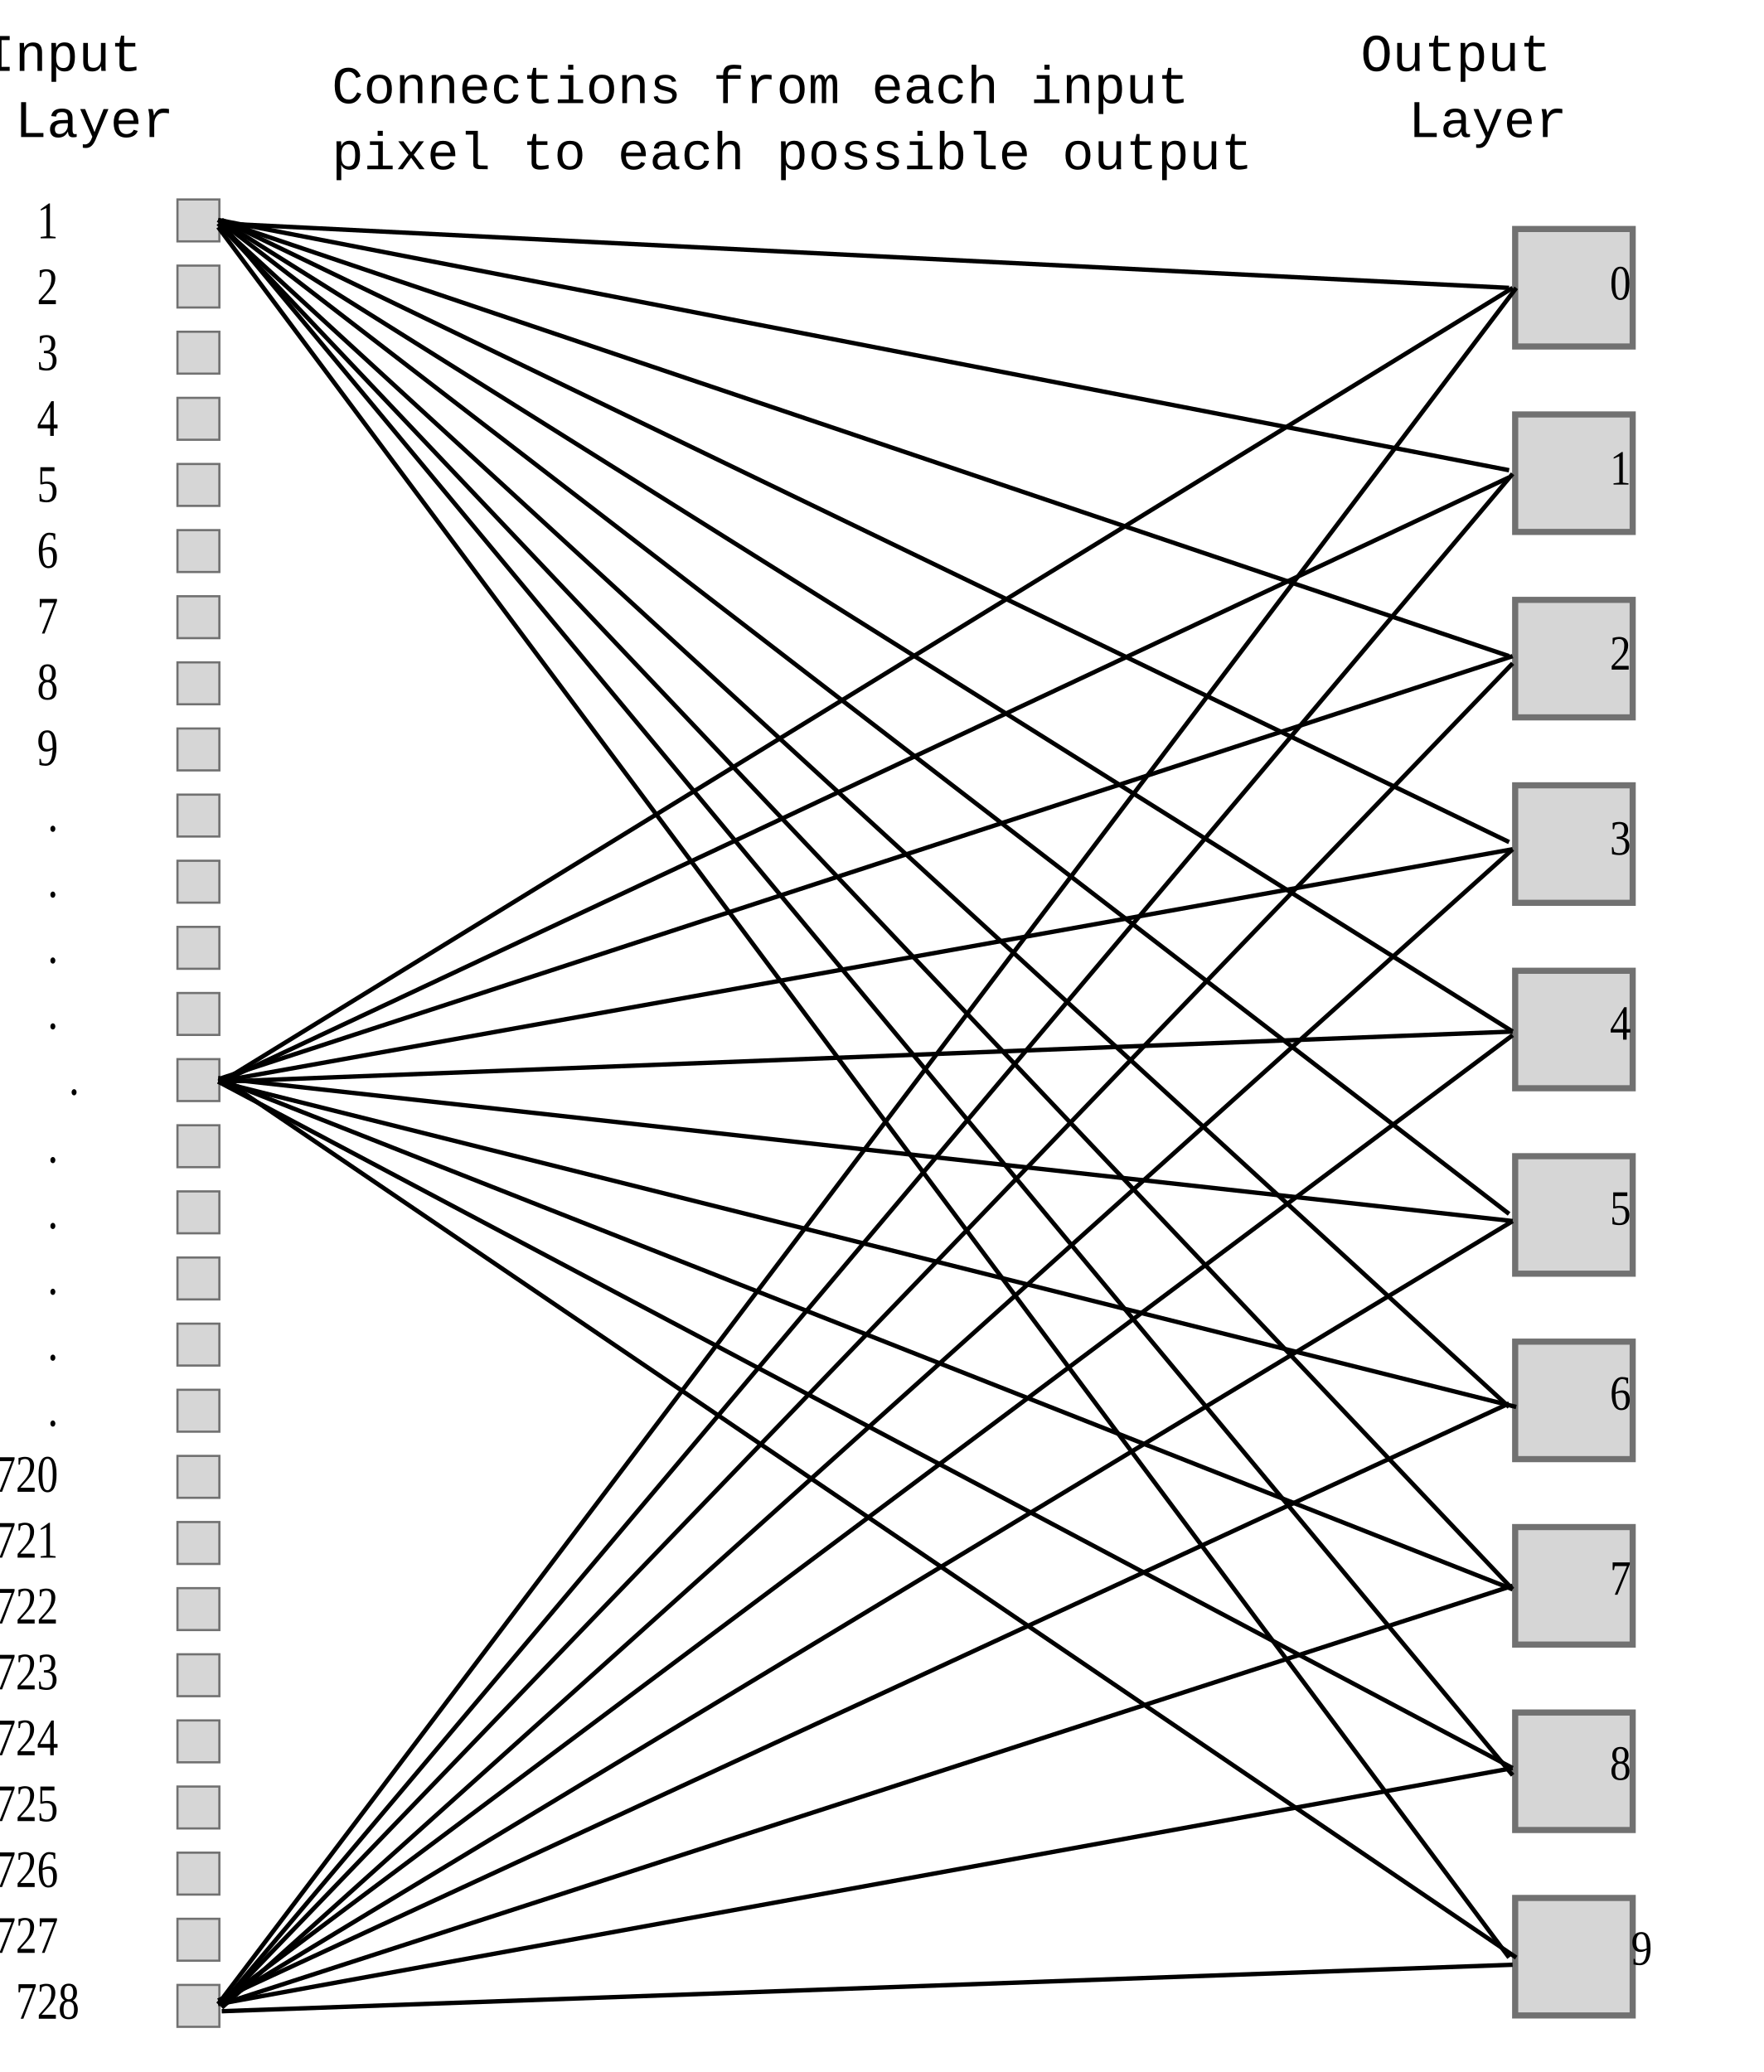
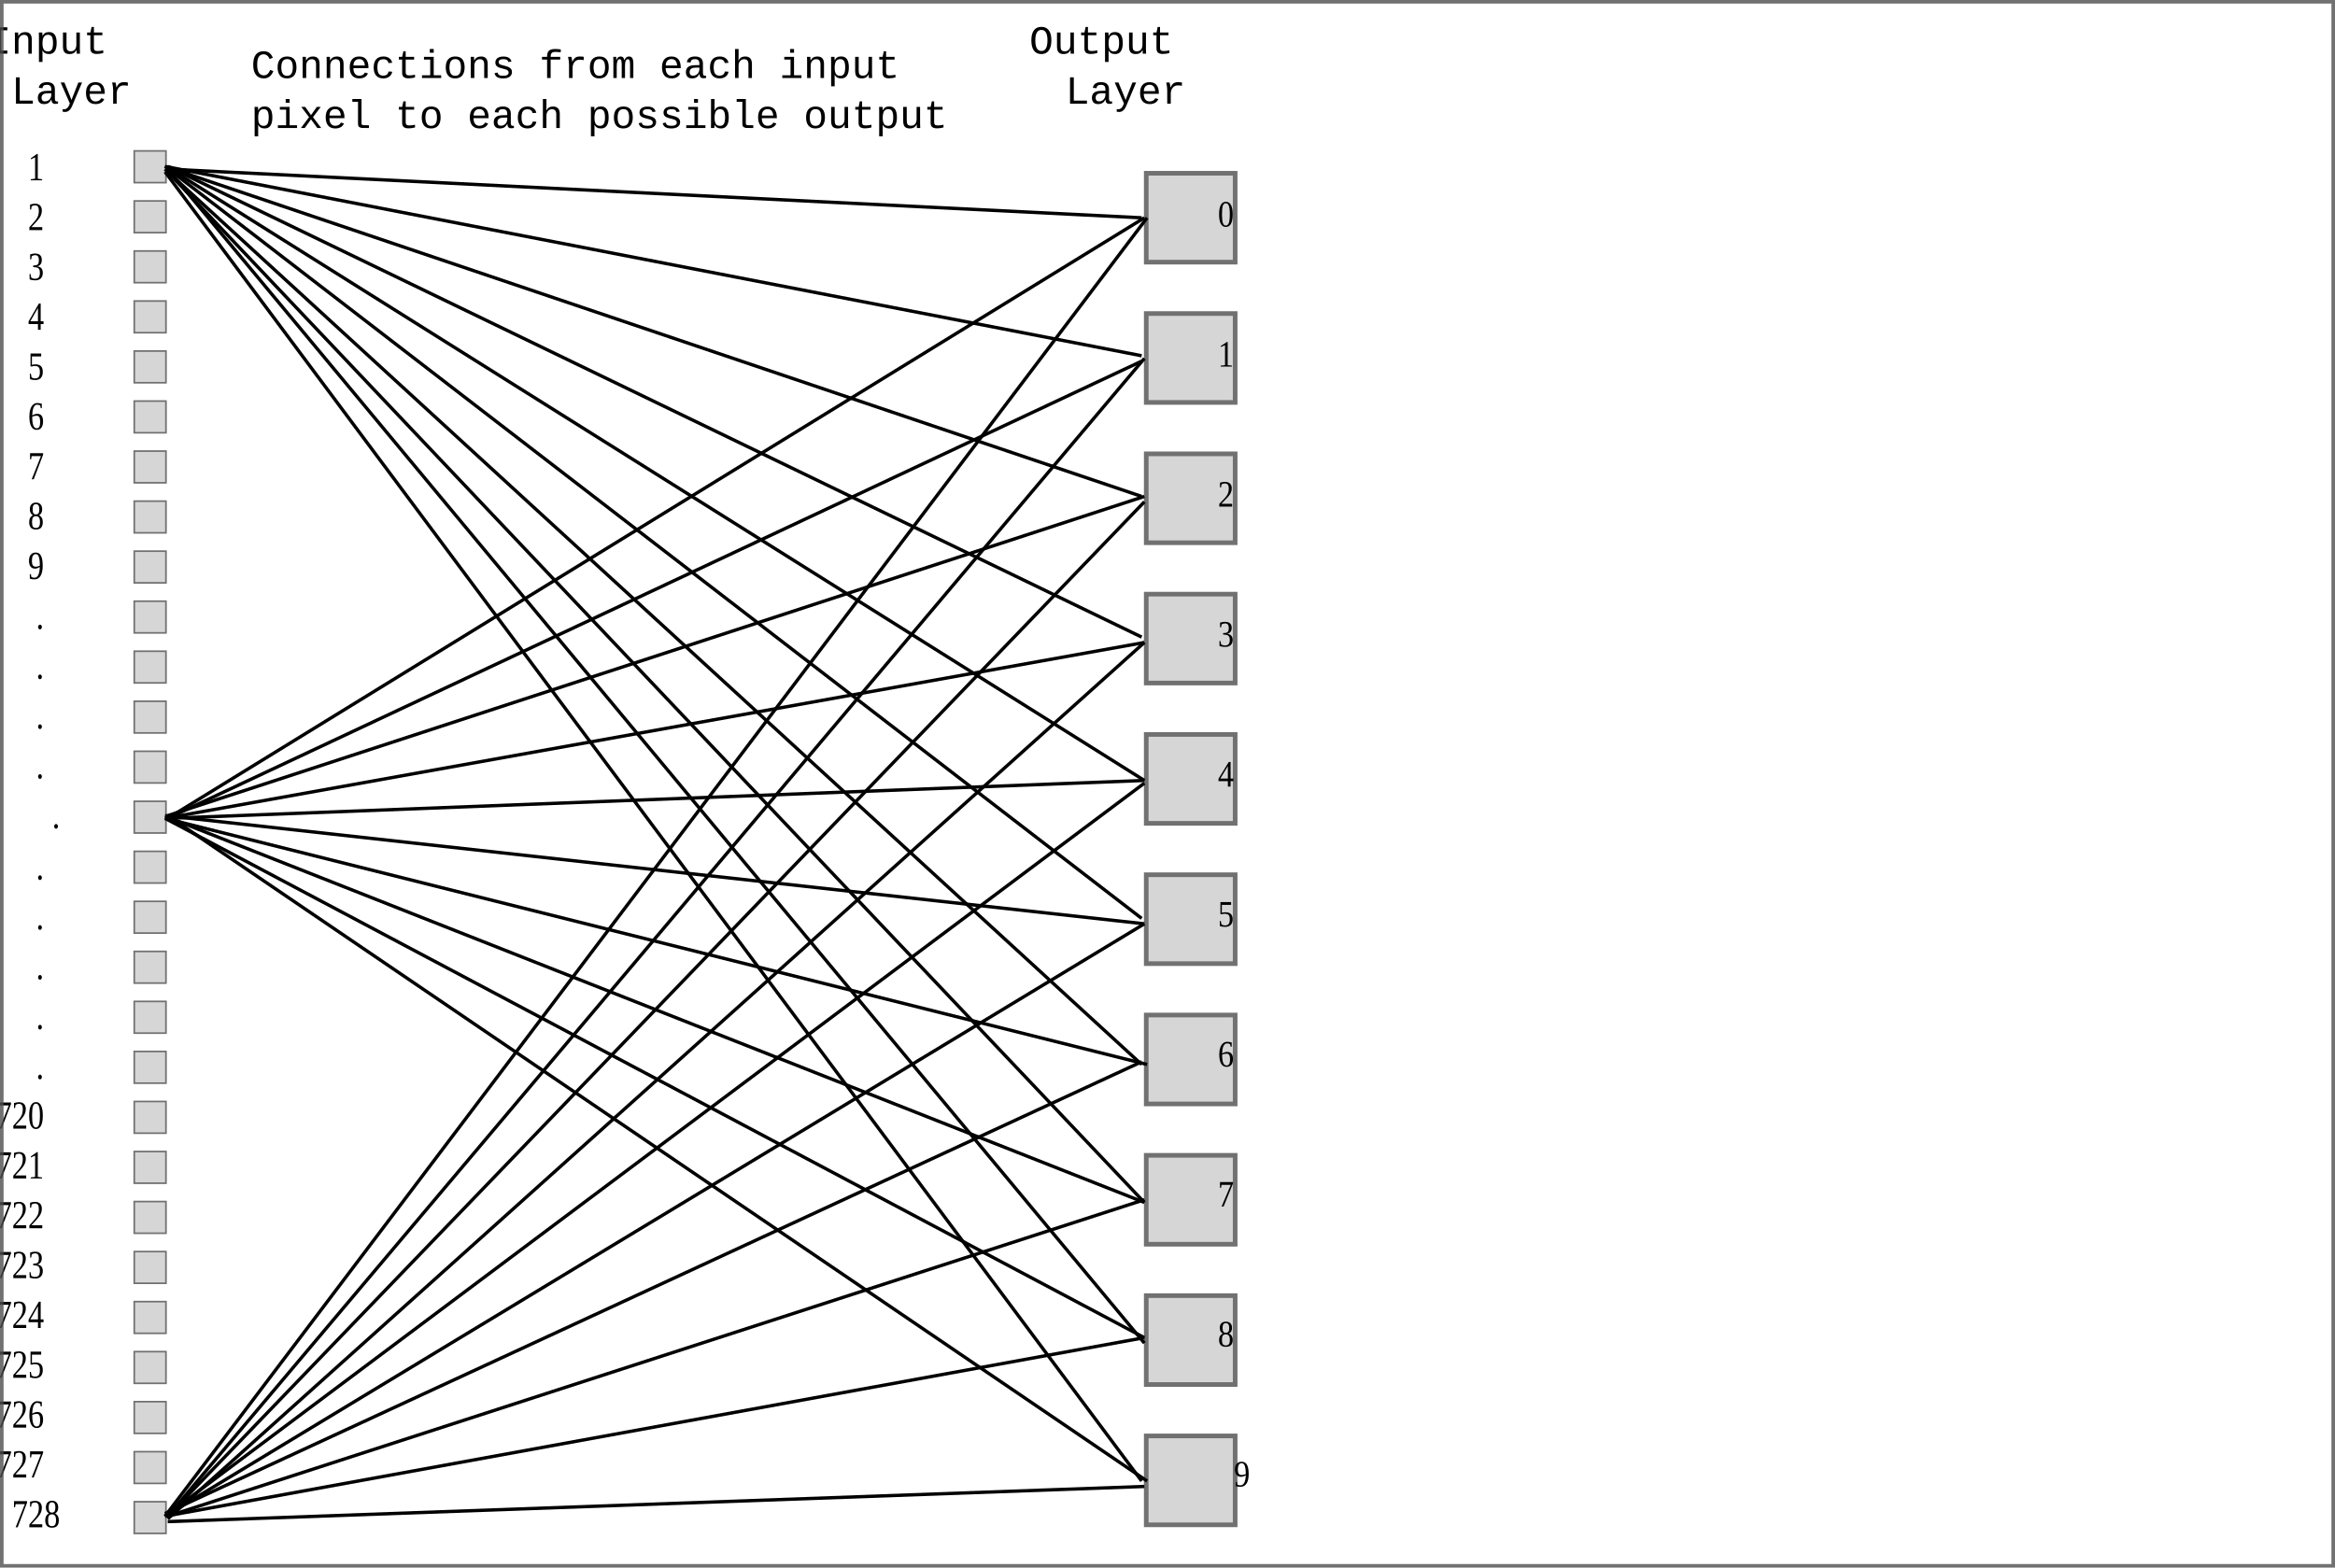
- <svg xmlns="http://www.w3.org/2000/svg" width="400" height="470" id="svg2" version="1.1">
+ <svg xmlns="http://www.w3.org/2000/svg" width="700" height="470" id="svg2" version="1.1">
  <defs id="defs4" />
  <g id="layer1" transform="translate(0,-582.3622)">
    <rect style="opacity:0.8;color:#000000;fill:#cccccc;stroke:#4d4d4d;stroke-width:0.496;stroke-linejoin:miter;stroke-miterlimit:4;stroke-opacity:1;stroke-dasharray:none;stroke-dashoffset:0;marker:none;visibility:visible;display:inline;overflow:visible;enable-background:accumulate" id="rect2985-6-4" width="9.504" height="9.504" x="40.248" y="1032.61" />
    <rect style="opacity:0.8;color:#000000;fill:#cccccc;stroke:#4d4d4d;stroke-width:0.496;stroke-linejoin:miter;stroke-miterlimit:4;stroke-opacity:1;stroke-dasharray:none;stroke-dashoffset:0;marker:none;visibility:visible;display:inline;overflow:visible;enable-background:accumulate" id="rect2985-6-2-4" width="9.504" height="9.504" x="40.248" y="1017.61" />
    <rect style="opacity:0.8;color:#000000;fill:#cccccc;stroke:#4d4d4d;stroke-width:0.496;stroke-linejoin:miter;stroke-miterlimit:4;stroke-opacity:1;stroke-dasharray:none;stroke-dashoffset:0;marker:none;visibility:visible;display:inline;overflow:visible;enable-background:accumulate" id="rect2985-6-9-3" width="9.504" height="9.504" x="40.248" y="1002.61" />
    <rect style="opacity:0.8;color:#000000;fill:#cccccc;stroke:#4d4d4d;stroke-width:0.496;stroke-linejoin:miter;stroke-miterlimit:4;stroke-opacity:1;stroke-dasharray:none;stroke-dashoffset:0;marker:none;visibility:visible;display:inline;overflow:visible;enable-background:accumulate" id="rect2985-6-2-5-7" width="9.504" height="9.504" x="40.248" y="987.61" />
    <rect style="opacity:0.8;color:#000000;fill:#cccccc;stroke:#4d4d4d;stroke-width:0.496;stroke-linejoin:miter;stroke-miterlimit:4;stroke-opacity:1;stroke-dasharray:none;stroke-dashoffset:0;marker:none;visibility:visible;display:inline;overflow:visible;enable-background:accumulate" id="rect2985-6-43" width="9.504" height="9.504" x="40.248" y="972.61" />
    <rect style="opacity:0.8;color:#000000;fill:#cccccc;stroke:#4d4d4d;stroke-width:0.496;stroke-linejoin:miter;stroke-miterlimit:4;stroke-opacity:1;stroke-dasharray:none;stroke-dashoffset:0;marker:none;visibility:visible;display:inline;overflow:visible;enable-background:accumulate" id="rect2985-6-2-9" width="9.504" height="9.504" x="40.248" y="957.61" />
    <rect style="opacity:0.8;color:#000000;fill:#cccccc;stroke:#4d4d4d;stroke-width:0.496;stroke-linejoin:miter;stroke-miterlimit:4;stroke-opacity:1;stroke-dasharray:none;stroke-dashoffset:0;marker:none;visibility:visible;display:inline;overflow:visible;enable-background:accumulate" id="rect2985-6-9-1" width="9.504" height="9.504" x="40.248" y="942.61" />
    <rect style="opacity:0.8;color:#000000;fill:#cccccc;stroke:#4d4d4d;stroke-width:0.496;stroke-linejoin:miter;stroke-miterlimit:4;stroke-opacity:1;stroke-dasharray:none;stroke-dashoffset:0;marker:none;visibility:visible;display:inline;overflow:visible;enable-background:accumulate" id="rect2985-6-2-5-5" width="9.504" height="9.504" x="40.248" y="927.61" />
    <rect style="opacity:0.8;color:#000000;fill:#cccccc;stroke:#4d4d4d;stroke-width:0.496;stroke-linejoin:miter;stroke-miterlimit:4;stroke-opacity:1;stroke-dasharray:none;stroke-dashoffset:0;marker:none;visibility:visible;display:inline;overflow:visible;enable-background:accumulate" id="rect2985-6-4-4" width="9.504" height="9.504" x="40.248" y="912.61" />
    <rect style="opacity:0.8;color:#000000;fill:#cccccc;stroke:#4d4d4d;stroke-width:0.496;stroke-linejoin:miter;stroke-miterlimit:4;stroke-opacity:1;stroke-dasharray:none;stroke-dashoffset:0;marker:none;visibility:visible;display:inline;overflow:visible;enable-background:accumulate" id="rect2985-6-2-4-3" width="9.504" height="9.504" x="40.248" y="897.61" />
    <rect style="opacity:0.8;color:#000000;fill:#cccccc;stroke:#4d4d4d;stroke-width:0.496;stroke-linejoin:miter;stroke-miterlimit:4;stroke-opacity:1;stroke-dasharray:none;stroke-dashoffset:0;marker:none;visibility:visible;display:inline;overflow:visible;enable-background:accumulate" id="rect2985-6-9-3-2" width="9.504" height="9.504" x="40.248" y="882.61" />
    <rect style="opacity:0.8;color:#000000;fill:#cccccc;stroke:#4d4d4d;stroke-width:0.496;stroke-linejoin:miter;stroke-miterlimit:4;stroke-opacity:1;stroke-dasharray:none;stroke-dashoffset:0;marker:none;visibility:visible;display:inline;overflow:visible;enable-background:accumulate" id="rect2985-6-2-5-7-9" width="9.504" height="9.504" x="40.248" y="867.61" />
    <rect style="opacity:0.8;color:#000000;fill:#cccccc;stroke:#4d4d4d;stroke-width:0.496;stroke-linejoin:miter;stroke-miterlimit:4;stroke-opacity:1;stroke-dasharray:none;stroke-dashoffset:0;marker:none;visibility:visible;display:inline;overflow:visible;enable-background:accumulate" id="rect2985-6-6" width="9.504" height="9.504" x="40.248" y="852.61" />
    <rect style="opacity:0.8;color:#000000;fill:#cccccc;stroke:#4d4d4d;stroke-width:0.496;stroke-linejoin:miter;stroke-miterlimit:4;stroke-opacity:1;stroke-dasharray:none;stroke-dashoffset:0;marker:none;visibility:visible;display:inline;overflow:visible;enable-background:accumulate" id="rect2985-6-2-58" width="9.504" height="9.504" x="40.248" y="837.61" />
    <rect style="opacity:0.8;color:#000000;fill:#cccccc;stroke:#4d4d4d;stroke-width:0.496;stroke-linejoin:miter;stroke-miterlimit:4;stroke-opacity:1;stroke-dasharray:none;stroke-dashoffset:0;marker:none;visibility:visible;display:inline;overflow:visible;enable-background:accumulate" id="rect2985-6-9-6" width="9.504" height="9.504" x="40.248" y="822.61" />
    <rect style="opacity:0.8;color:#000000;fill:#cccccc;stroke:#4d4d4d;stroke-width:0.496;stroke-linejoin:miter;stroke-miterlimit:4;stroke-opacity:1;stroke-dasharray:none;stroke-dashoffset:0;marker:none;visibility:visible;display:inline;overflow:visible;enable-background:accumulate" id="rect2985-6-2-5-1" width="9.504" height="9.504" x="40.248" y="807.61" />
    <rect style="opacity:0.8;color:#000000;fill:#cccccc;stroke:#4d4d4d;stroke-width:0.496;stroke-linejoin:miter;stroke-miterlimit:4;stroke-opacity:1;stroke-dasharray:none;stroke-dashoffset:0;marker:none;visibility:visible;display:inline;overflow:visible;enable-background:accumulate" id="rect2985-6-4-9" width="9.504" height="9.504" x="40.248" y="792.61" />
    <rect style="opacity:0.8;color:#000000;fill:#cccccc;stroke:#4d4d4d;stroke-width:0.496;stroke-linejoin:miter;stroke-miterlimit:4;stroke-opacity:1;stroke-dasharray:none;stroke-dashoffset:0;marker:none;visibility:visible;display:inline;overflow:visible;enable-background:accumulate" id="rect2985-6-2-4-37" width="9.504" height="9.504" x="40.248" y="777.61" />
    <rect style="opacity:0.8;color:#000000;fill:#cccccc;stroke:#4d4d4d;stroke-width:0.496;stroke-linejoin:miter;stroke-miterlimit:4;stroke-opacity:1;stroke-dasharray:none;stroke-dashoffset:0;marker:none;visibility:visible;display:inline;overflow:visible;enable-background:accumulate" id="rect2985-6-9-3-3" width="9.504" height="9.504" x="40.248" y="762.61" />
    <rect style="opacity:0.8;color:#000000;fill:#cccccc;stroke:#4d4d4d;stroke-width:0.496;stroke-linejoin:miter;stroke-miterlimit:4;stroke-opacity:1;stroke-dasharray:none;stroke-dashoffset:0;marker:none;visibility:visible;display:inline;overflow:visible;enable-background:accumulate" id="rect2985-6-2-5-7-2" width="9.504" height="9.504" x="40.248" y="747.61" />
    <rect style="opacity:0.8;color:#000000;fill:#cccccc;stroke:#4d4d4d;stroke-width:0.496;stroke-linejoin:miter;stroke-miterlimit:4;stroke-opacity:1;stroke-dasharray:none;stroke-dashoffset:0;marker:none;visibility:visible;display:inline;overflow:visible;enable-background:accumulate" id="rect2985-6-43-8" width="9.504" height="9.504" x="40.248" y="732.61" />
    <rect style="opacity:0.8;color:#000000;fill:#cccccc;stroke:#4d4d4d;stroke-width:0.496;stroke-linejoin:miter;stroke-miterlimit:4;stroke-opacity:1;stroke-dasharray:none;stroke-dashoffset:0;marker:none;visibility:visible;display:inline;overflow:visible;enable-background:accumulate" id="rect2985-6-2-9-3" width="9.504" height="9.504" x="40.248" y="717.61" />
    <rect style="opacity:0.8;color:#000000;fill:#cccccc;stroke:#4d4d4d;stroke-width:0.496;stroke-linejoin:miter;stroke-miterlimit:4;stroke-opacity:1;stroke-dasharray:none;stroke-dashoffset:0;marker:none;visibility:visible;display:inline;overflow:visible;enable-background:accumulate" id="rect2985-6-9-1-5" width="9.504" height="9.504" x="40.248" y="702.61" />
    <rect style="opacity:0.8;color:#000000;fill:#cccccc;stroke:#4d4d4d;stroke-width:0.496;stroke-linejoin:miter;stroke-miterlimit:4;stroke-opacity:1;stroke-dasharray:none;stroke-dashoffset:0;marker:none;visibility:visible;display:inline;overflow:visible;enable-background:accumulate" id="rect2985-6-2-5-5-7" width="9.504" height="9.504" x="40.248" y="687.61" />
    <rect style="opacity:0.8;color:#000000;fill:#cccccc;stroke:#4d4d4d;stroke-width:0.496;stroke-linejoin:miter;stroke-miterlimit:4;stroke-opacity:1;stroke-dasharray:none;stroke-dashoffset:0;marker:none;visibility:visible;display:inline;overflow:visible;enable-background:accumulate" id="rect2985-6-4-4-7" width="9.504" height="9.504" x="40.248" y="672.61" />
    <rect style="opacity:0.8;color:#000000;fill:#cccccc;stroke:#4d4d4d;stroke-width:0.496;stroke-linejoin:miter;stroke-miterlimit:4;stroke-opacity:1;stroke-dasharray:none;stroke-dashoffset:0;marker:none;visibility:visible;display:inline;overflow:visible;enable-background:accumulate" id="rect2985-6-2-4-3-9" width="9.504" height="9.504" x="40.248" y="657.61" />
    <rect style="opacity:0.8;color:#000000;fill:#cccccc;stroke:#4d4d4d;stroke-width:0.496;stroke-linejoin:miter;stroke-miterlimit:4;stroke-opacity:1;stroke-dasharray:none;stroke-dashoffset:0;marker:none;visibility:visible;display:inline;overflow:visible;enable-background:accumulate" id="rect2985-6-9-3-2-9" width="9.504" height="9.504" x="40.248" y="642.61" />
    <rect style="opacity:0.8;color:#000000;fill:#cccccc;stroke:#4d4d4d;stroke-width:0.496;stroke-linejoin:miter;stroke-miterlimit:4;stroke-opacity:1;stroke-dasharray:none;stroke-dashoffset:0;marker:none;visibility:visible;display:inline;overflow:visible;enable-background:accumulate" id="rect2985-6-2-5-7-9-2" width="9.504" height="9.504" x="40.248" y="627.61" />
    <g id="g15551" transform="matrix(2.804281,0,0,2.804281,-876.9276,-1125.689)">
      <rect y="642.61" x="435.248" height="9.504" width="9.504" id="rect2985-4-7-9-9-3-8-3-1-5" style="opacity:0.8;color:#000000;fill:#cccccc;stroke:#4d4d4d;stroke-width:0.496;stroke-linejoin:miter;stroke-miterlimit:4;stroke-opacity:1;stroke-dasharray:none;stroke-dashoffset:0;marker:none;visibility:visible;display:inline;overflow:visible;enable-background:accumulate" />
      <rect y="762.61" x="435.248" height="9.504" width="9.504" id="rect2985-4-7-9-9-3-8-3-6" style="opacity:0.8;color:#000000;fill:#cccccc;stroke:#4d4d4d;stroke-width:0.496;stroke-linejoin:miter;stroke-miterlimit:4;stroke-opacity:1;stroke-dasharray:none;stroke-dashoffset:0;marker:none;visibility:visible;display:inline;overflow:visible;enable-background:accumulate" />
      <rect y="747.61" x="435.248" height="9.504" width="9.504" id="rect2985-4-7-9-9-3-1-8-7-2" style="opacity:0.8;color:#000000;fill:#cccccc;stroke:#4d4d4d;stroke-width:0.496;stroke-linejoin:miter;stroke-miterlimit:4;stroke-opacity:1;stroke-dasharray:none;stroke-dashoffset:0;marker:none;visibility:visible;display:inline;overflow:visible;enable-background:accumulate" />
      <rect y="732.61" x="435.248" height="9.504" width="9.504" id="rect2985-4-7-9-9-3-82-4" style="opacity:0.8;color:#000000;fill:#cccccc;stroke:#4d4d4d;stroke-width:0.496;stroke-linejoin:miter;stroke-miterlimit:4;stroke-opacity:1;stroke-dasharray:none;stroke-dashoffset:0;marker:none;visibility:visible;display:inline;overflow:visible;enable-background:accumulate" />
      <rect y="717.61" x="435.248" height="9.504" width="9.504" id="rect2985-4-7-9-9-3-1-2-4" style="opacity:0.8;color:#000000;fill:#cccccc;stroke:#4d4d4d;stroke-width:0.496;stroke-linejoin:miter;stroke-miterlimit:4;stroke-opacity:1;stroke-dasharray:none;stroke-dashoffset:0;marker:none;visibility:visible;display:inline;overflow:visible;enable-background:accumulate" />
      <rect y="702.61" x="435.248" height="9.504" width="9.504" id="rect2985-4-7-9-9-3-8-34-9" style="opacity:0.8;color:#000000;fill:#cccccc;stroke:#4d4d4d;stroke-width:0.496;stroke-linejoin:miter;stroke-miterlimit:4;stroke-opacity:1;stroke-dasharray:none;stroke-dashoffset:0;marker:none;visibility:visible;display:inline;overflow:visible;enable-background:accumulate" />
      <rect y="687.61" x="435.248" height="9.504" width="9.504" id="rect2985-4-7-9-9-3-1-8-9-6" style="opacity:0.8;color:#000000;fill:#cccccc;stroke:#4d4d4d;stroke-width:0.496;stroke-linejoin:miter;stroke-miterlimit:4;stroke-opacity:1;stroke-dasharray:none;stroke-dashoffset:0;marker:none;visibility:visible;display:inline;overflow:visible;enable-background:accumulate" />
      <rect y="672.61" x="435.248" height="9.504" width="9.504" id="rect2985-4-7-9-9-3-9-1-5" style="opacity:0.8;color:#000000;fill:#cccccc;stroke:#4d4d4d;stroke-width:0.496;stroke-linejoin:miter;stroke-miterlimit:4;stroke-opacity:1;stroke-dasharray:none;stroke-dashoffset:0;marker:none;visibility:visible;display:inline;overflow:visible;enable-background:accumulate" />
      <rect y="657.61" x="435.248" height="9.504" width="9.504" id="rect2985-4-7-9-9-3-1-6-8-0" style="opacity:0.8;color:#000000;fill:#cccccc;stroke:#4d4d4d;stroke-width:0.496;stroke-linejoin:miter;stroke-miterlimit:4;stroke-opacity:1;stroke-dasharray:none;stroke-dashoffset:0;marker:none;visibility:visible;display:inline;overflow:visible;enable-background:accumulate" />
      <rect y="627.61" x="435.248" height="9.504" width="9.504" id="rect2985-4-7-9-9-3-1-8-7-9-1" style="opacity:0.8;color:#000000;fill:#cccccc;stroke:#4d4d4d;stroke-width:0.496;stroke-linejoin:miter;stroke-miterlimit:4;stroke-opacity:1;stroke-dasharray:none;stroke-dashoffset:0;marker:none;visibility:visible;display:inline;overflow:visible;enable-background:accumulate" />
    </g>
    <text xml:space="preserve" style="font-size:10.727px;font-style:normal;font-variant:normal;font-weight:normal;font-stretch:normal;text-align:end;line-height:125%;letter-spacing:0px;word-spacing:0px;writing-mode:lr-tb;text-anchor:end;fill:#000000;fill-opacity:1;stroke:none;font-family:Courier 10 Pitch;-inkscape-font-specification:Courier 10 Pitch" x="33.475" y="571.122" id="text8851-8" transform="scale(0.8974047,1.114324)">
      <tspan id="tspan15597" x="33.475" y="571.122">1</tspan>
      <tspan id="tspan15599" x="33.475" y="584.53">2</tspan>
      <tspan id="tspan15601" x="33.475" y="597.939">3</tspan>
      <tspan id="tspan15603" x="33.475" y="611.348">4</tspan>
      <tspan id="tspan15605" x="33.475" y="624.756">5</tspan>
      <tspan id="tspan15607" x="33.475" y="638.165">6</tspan>
      <tspan id="tspan15609" x="33.475" y="651.574">7</tspan>
      <tspan id="tspan15611" x="33.475" y="664.982">8</tspan>
      <tspan id="tspan15613" x="33.475" y="678.391">9</tspan>
      <tspan id="tspan15615" x="33.475" y="691.8">.</tspan>
      <tspan id="tspan15617" x="33.475" y="705.208">.</tspan>
      <tspan id="tspan15619" x="33.475" y="718.617">.</tspan>
      <tspan id="tspan15621" x="33.475" y="732.026">.</tspan>
      <tspan id="tspan15623" x="33.475" y="745.434">.</tspan>
    </text>
    <text xml:space="preserve" style="font-size:12px;font-style:normal;font-variant:normal;font-weight:normal;font-stretch:normal;text-align:center;line-height:125%;letter-spacing:0px;word-spacing:0px;writing-mode:lr-tb;text-anchor:middle;fill:#000000;fill-opacity:1;stroke:none;font-family:Courier New;-inkscape-font-specification:Courier New" x="39.402" y="598.449" id="text15563">
      <tspan id="tspan15567" x="39.402" y="598.449">Input</tspan>
      <tspan id="tspan15569" x="39.402" y="613.449">Layer</tspan>
    </text>
    <text xml:space="preserve" style="font-size:10.727px;font-style:normal;font-variant:normal;font-weight:normal;font-stretch:normal;text-align:end;line-height:125%;letter-spacing:0px;word-spacing:0px;writing-mode:lr-tb;text-anchor:end;fill:#000000;fill-opacity:1;stroke:none;font-family:Courier 10 Pitch;-inkscape-font-specification:Courier 10 Pitch" x="33.475" y="759.238" id="text8851-8-4" transform="scale(0.8974047,1.114324)">
      <tspan id="tspan15685" x="33.475" y="759.238">.</tspan>
      <tspan id="tspan15687" x="33.475" y="772.647">.</tspan>
      <tspan id="tspan15689" x="33.475" y="786.056">.</tspan>
      <tspan id="tspan15691" x="33.475" y="799.464">.</tspan>
      <tspan id="tspan15693" x="33.475" y="812.873">.</tspan>
      <tspan id="tspan15695" x="33.475" y="826.282">720</tspan>
      <tspan id="tspan15697" x="33.475" y="839.69">721</tspan>
      <tspan id="tspan15699" x="33.475" y="853.099">722</tspan>
      <tspan id="tspan15701" x="33.475" y="866.508">723</tspan>
      <tspan id="tspan15703" x="33.475" y="879.916">724</tspan>
      <tspan id="tspan15705" x="33.475" y="893.325">725</tspan>
      <tspan id="tspan15707" x="33.475" y="906.734">726</tspan>
      <tspan id="tspan15709" x="33.475" y="920.142">727</tspan>
      <tspan id="tspan15711" x="33.475" y="933.551">728</tspan>
    </text>
    <text xml:space="preserve" style="font-size:12px;font-style:normal;font-variant:normal;font-weight:normal;font-stretch:normal;text-align:center;line-height:125%;letter-spacing:0px;word-spacing:0px;writing-mode:lr-tb;text-anchor:middle;fill:#000000;fill-opacity:1;stroke:none;font-family:Courier New;-inkscape-font-specification:Courier New" x="355.402" y="598.449" id="text15563-7">
      <tspan id="tspan15737" x="355.402" y="598.449">Output</tspan>
      <tspan id="tspan15739" x="355.402" y="613.449">Layer</tspan>
    </text>
    <text xml:space="preserve" style="font-size:10.38px;font-style:normal;font-variant:normal;font-weight:normal;font-stretch:normal;text-align:end;line-height:125%;letter-spacing:0px;word-spacing:0px;writing-mode:lr-tb;text-anchor:end;fill:#000000;fill-opacity:1;stroke:none;font-family:Courier 10 Pitch;-inkscape-font-specification:Courier 10 Pitch" x="417.024" y="603.111" id="text8851-8-5" transform="scale(0.9274241,1.078255)">
      <tspan id="tspan15839" x="417.024" y="603.111">0</tspan>
      <tspan id="tspan15841" x="417.024" y="616.086" />
      <tspan id="tspan15843" x="417.024" y="629.061" />
      <tspan id="tspan15845" x="417.024" y="642.035">1</tspan>
      <tspan id="tspan15847" x="417.024" y="655.01" />
      <tspan id="tspan15849" x="417.024" y="667.985" />
      <tspan id="tspan15851" x="417.024" y="680.959">2</tspan>
      <tspan id="tspan15853" x="417.024" y="693.934" />
      <tspan id="tspan15855" x="417.024" y="706.909" />
      <tspan id="tspan15857" x="417.024" y="719.883">3</tspan>
      <tspan id="tspan15859" x="417.024" y="732.858" />
      <tspan id="tspan15861" x="417.024" y="745.832" />
      <tspan id="tspan15863" x="417.024" y="758.807">4</tspan>
      <tspan id="tspan15865" x="417.024" y="771.782" />
      <tspan id="tspan15867" x="417.024" y="784.756" />
      <tspan id="tspan15869" x="417.024" y="797.731">5</tspan>
      <tspan id="tspan15871" x="417.024" y="810.706" />
      <tspan id="tspan15873" x="417.024" y="823.68" />
      <tspan id="tspan15875" x="417.024" y="836.655">6</tspan>
      <tspan id="tspan15877" x="417.024" y="849.63" />
      <tspan id="tspan15879" x="417.024" y="862.604" />
      <tspan id="tspan15881" x="417.024" y="875.579">7</tspan>
      <tspan id="tspan15883" x="417.024" y="888.554" />
      <tspan id="tspan15885" x="417.024" y="901.528" />
      <tspan id="tspan15887" x="417.024" y="914.503">8</tspan>
      <tspan id="tspan15889" x="417.024" y="927.477" />
      <tspan id="tspan15891" x="417.024" y="940.452" />
      <tspan id="tspan15893" x="417.024" y="953.427">9</tspan>
    </text>
    <path style="fill:none;stroke:#000000;stroke-width:1px;stroke-linecap:butt;stroke-linejoin:miter;stroke-opacity:1" d="m 50.283,50.703 291.967,14.598 0,0 0,0" id="path15895" transform="translate(0,582.3622)" />
    <path style="fill:none;stroke:#000000;stroke-width:1px;stroke-linecap:butt;stroke-linejoin:miter;stroke-opacity:1" d="M 342.25,106.664 49.472,49.892 342.25,148.837" id="path15897" transform="translate(0,582.3622)" />
    <path style="fill:none;stroke:#000000;stroke-width:1px;stroke-linecap:butt;stroke-linejoin:miter;stroke-opacity:1" d="M 50.283,49.892 342.25,191.01 l 0,0 0,0 0,0" id="path15899" transform="translate(0,582.3622)" />
    <path style="fill:none;stroke:#000000;stroke-width:1px;stroke-linecap:butt;stroke-linejoin:miter;stroke-opacity:1" d="M 51.094,50.703 343.061,233.994" id="path15901" transform="translate(0,582.3622)" />
    <path style="fill:none;stroke:#000000;stroke-width:1px;stroke-linecap:butt;stroke-linejoin:miter;stroke-opacity:1" d="M 49.472,49.892 342.25,275.355" id="path15903" transform="translate(0,582.3622)" />
    <path style="fill:none;stroke:#000000;stroke-width:1px;stroke-linecap:butt;stroke-linejoin:miter;stroke-opacity:1" d="M 50.283,51.514 342.25,319.15" id="path15905" transform="translate(0,582.3622)" />
    <path style="fill:none;stroke:#000000;stroke-width:1px;stroke-linecap:butt;stroke-linejoin:miter;stroke-opacity:1" d="M 49.472,50.703 343.061,360.512" id="path15907" transform="translate(0,582.3622)" />
    <path style="fill:none;stroke:#000000;stroke-width:1px;stroke-linecap:butt;stroke-linejoin:miter;stroke-opacity:1" d="M 50.283,50.703 343.061,402.685" id="path15909" transform="translate(0,582.3622)" />
    <path style="fill:none;stroke:#000000;stroke-width:1px;stroke-linecap:butt;stroke-linejoin:miter;stroke-opacity:1" d="M 49.472,51.514 342.25,444.047" id="path15911" transform="translate(0,582.3622)" />
    <path style="fill:none;stroke:#000000;stroke-width:1px;stroke-linecap:butt;stroke-linejoin:miter;stroke-opacity:1" d="m 50.283,456.213 292.778,-10.543 0,0" id="path15913" transform="translate(0,582.3622)" />
    <path style="fill:none;stroke:#000000;stroke-width:1px;stroke-linecap:butt;stroke-linejoin:miter;stroke-opacity:1" d="M 49.472,454.591 343.061,401.063" id="path15915" transform="translate(0,582.3622)" />
    <path style="fill:none;stroke:#000000;stroke-width:1px;stroke-linecap:butt;stroke-linejoin:miter;stroke-opacity:1" d="M 50.283,454.591 343.061,359.701" id="path15917" transform="translate(0,582.3622)" />
    <path style="fill:none;stroke:#000000;stroke-width:1px;stroke-linecap:butt;stroke-linejoin:miter;stroke-opacity:1" d="M 49.472,453.78 342.25,318.339" id="path15919" transform="translate(0,582.3622)" />
    <path style="fill:none;stroke:#000000;stroke-width:1px;stroke-linecap:butt;stroke-linejoin:miter;stroke-opacity:1" d="m 49.472,454.591 293.589,-177.613 0,0" id="path15921" transform="translate(0,582.3622)" />
    <path style="fill:none;stroke:#000000;stroke-width:1px;stroke-linecap:butt;stroke-linejoin:miter;stroke-opacity:1" d="M 49.472,454.591 343.061,234.805" id="path15923" transform="translate(0,582.3622)" />
    <path style="fill:none;stroke:#000000;stroke-width:1px;stroke-linecap:butt;stroke-linejoin:miter;stroke-opacity:1" d="M 50.283,455.402 343.061,192.632" id="path15925" transform="translate(0,582.3622)" />
    <path style="fill:none;stroke:#000000;stroke-width:1px;stroke-linecap:butt;stroke-linejoin:miter;stroke-opacity:1" d="M 50.283,454.591 343.061,150.459" id="path15927" transform="translate(0,582.3622)" />
    <path style="fill:none;stroke:#000000;stroke-width:1px;stroke-linecap:butt;stroke-linejoin:miter;stroke-opacity:1" d="M 50.283,454.591 343.061,107.475" id="path15929" transform="translate(0,582.3622)" />
    <path style="fill:none;stroke:#000000;stroke-width:1px;stroke-linecap:butt;stroke-linejoin:miter;stroke-opacity:1" d="M 49.472,454.591 343.872,65.302" id="path15931" transform="translate(0,582.3622)" />
    <path style="fill:none;stroke:#000000;stroke-width:1px;stroke-linecap:butt;stroke-linejoin:miter;stroke-opacity:1" d="M 50.283,245.348 343.061,65.302" id="path15933" transform="translate(0,582.3622)" />
    <path style="fill:none;stroke:#000000;stroke-width:1px;stroke-linecap:butt;stroke-linejoin:miter;stroke-opacity:1" d="M 50.283,245.348 342.25,108.286" id="path15935" transform="translate(0,582.3622)" />
    <path style="fill:none;stroke:#000000;stroke-width:1px;stroke-linecap:butt;stroke-linejoin:miter;stroke-opacity:1" d="M 50.283,244.537 343.061,148.837" id="path15937" transform="translate(0,582.3622)" />
    <path style="fill:none;stroke:#000000;stroke-width:1px;stroke-linecap:butt;stroke-linejoin:miter;stroke-opacity:1" d="M 49.472,245.348 343.061,192.632" id="path15939" transform="translate(0,582.3622)" />
    <path style="fill:none;stroke:#000000;stroke-width:1px;stroke-linecap:butt;stroke-linejoin:miter;stroke-opacity:1" d="m 50.283,245.348 292.778,-11.354 0,0" id="path15941" transform="translate(0,582.3622)" />
    <path style="fill:none;stroke:#000000;stroke-width:1px;stroke-linecap:butt;stroke-linejoin:miter;stroke-opacity:1" d="M 49.472,244.537 343.061,276.978" id="path15943" transform="translate(0,582.3622)" />
    <path style="fill:none;stroke:#000000;stroke-width:1px;stroke-linecap:butt;stroke-linejoin:miter;stroke-opacity:1" d="m 49.472,245.348 294.4,73.803 0,0 0,0 0,0 0,0" id="path15945" transform="translate(0,582.3622)" />
    <path style="fill:none;stroke:#000000;stroke-width:1px;stroke-linecap:butt;stroke-linejoin:miter;stroke-opacity:1" d="m 51.094,245.348 291.967,115.165" id="path15947" transform="translate(0,582.3622)" />
    <path style="fill:none;stroke:#000000;stroke-width:1px;stroke-linecap:butt;stroke-linejoin:miter;stroke-opacity:1" d="M 49.472,245.348 343.061,401.063" id="path15949" transform="translate(0,582.3622)" />
    <path style="fill:none;stroke:#000000;stroke-width:1px;stroke-linecap:butt;stroke-linejoin:miter;stroke-opacity:1" d="M 50.283,244.537 343.872,444.047" id="path15951" transform="translate(0,582.3622)" />
    <text xml:space="preserve" style="font-size:12px;font-style:normal;font-variant:normal;font-weight:normal;font-stretch:normal;text-align:center;line-height:125%;letter-spacing:0px;word-spacing:0px;writing-mode:lr-tb;text-anchor:middle;fill:#000000;fill-opacity:1;stroke:none;font-family:Courier New;-inkscape-font-specification:Courier New" x="197.677" y="605.749" id="text15563-1">
      <tspan id="tspan15977" x="201.275" y="605.749">Connections from each input </tspan>
      <tspan id="tspan15979" x="197.677" y="620.749">pixel to each possible output</tspan>
    </text>
+     <rect style="opacity:0.8;color:#000000;fill:none;stroke:#4d4d4d;stroke-width:1.07;stroke-linejoin:miter;stroke-miterlimit:4;stroke-opacity:1;stroke-dasharray:none;stroke-dashoffset:0;marker:none;visibility:visible;display:inline;overflow:visible;enable-background:accumulate" id="rect3008" width="698.93" height="468.93" x="0.535" y="582.897" />
  </g>
</svg>
